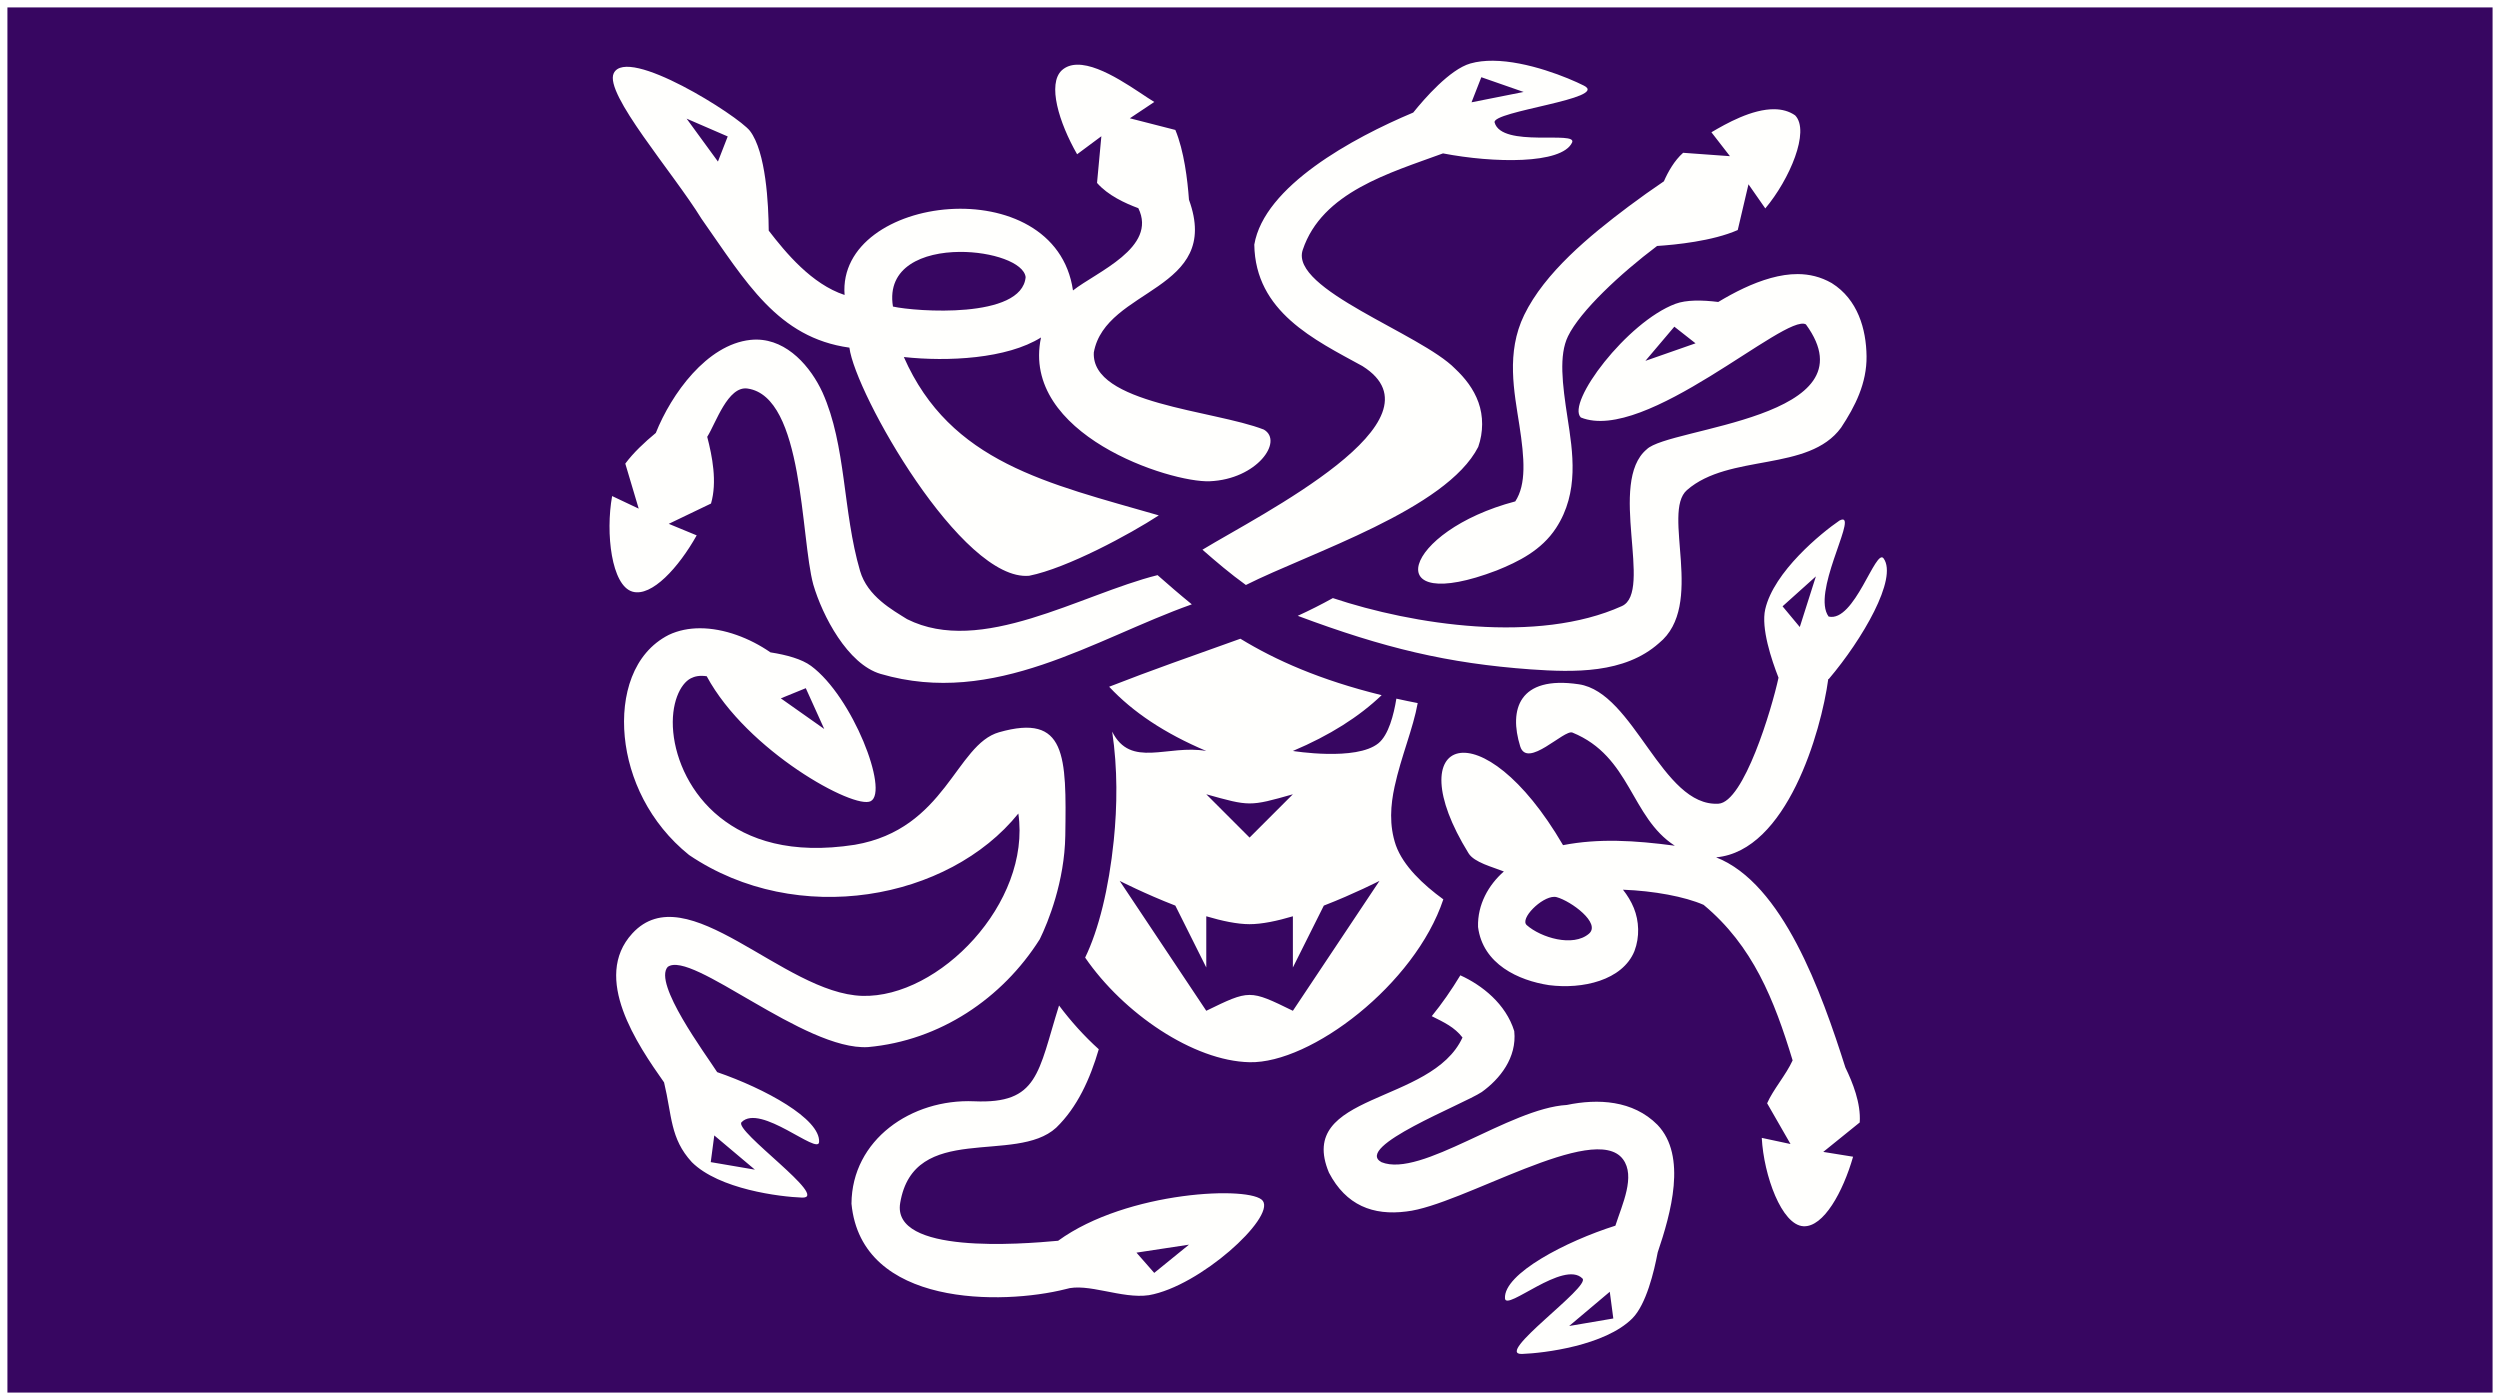
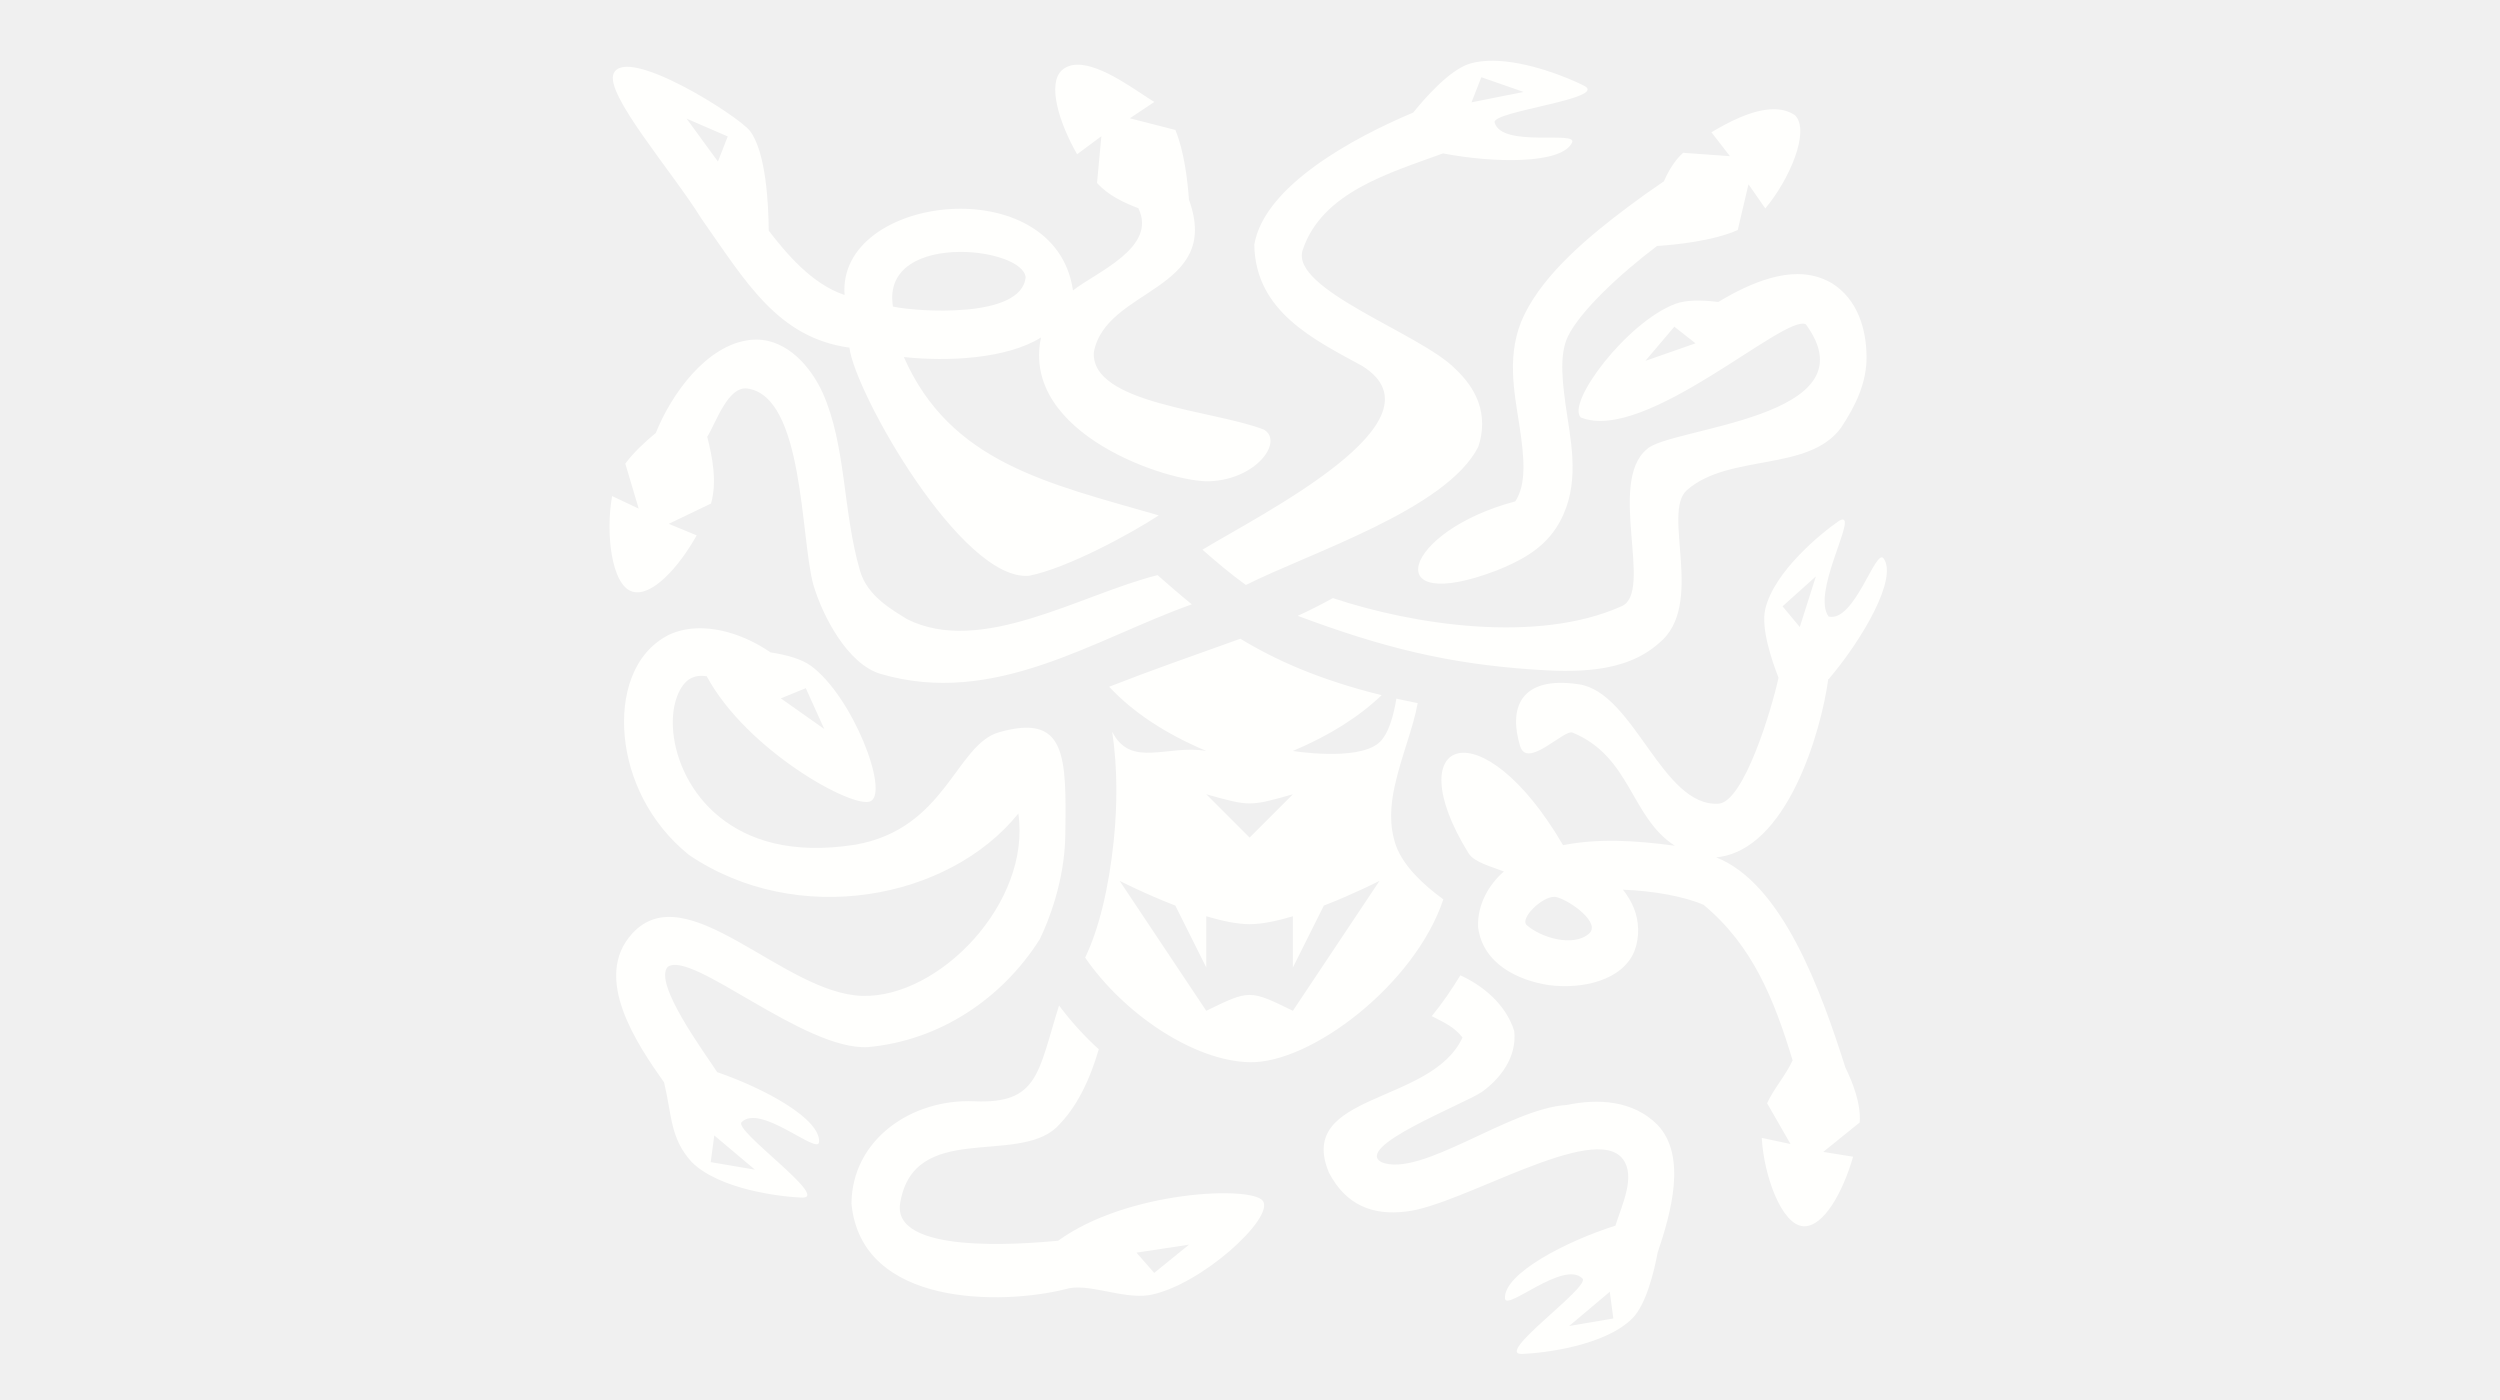
<svg xmlns="http://www.w3.org/2000/svg" viewBox="0 0 1000 560" version="1.1" id="svg8" width="1000" height="560">
  <defs id="defs12" />
-   <path d="M 0,0 H 1000 V 560 H 0 Z" id="path2" style="fill:#370661;stroke:#ffffff;stroke-width:5.939;fill-opacity:1" />
  <g class="" id="g6" transform="matrix(1.082573,0,0,1.082573,222.6932,5.927134)">
    <path d="m 345.922,16.967 c -2.945,-0.022 -5.77,0.279 -8.338,1.013 -7.587,2.17 -17,13.01 -21.113,18.131 -22.457,9.431 -55.087,27.244 -58.729,48.803 0.394,24.83 22.189,35.14 39.953,44.87 32.078,20.146 -37.65,54.81 -59.11,67.853 5.133,4.488 10.265,8.869 16.05,13.037 23.731,-11.939 74.082,-27.939 85.847,-51.022 1.935,-5.5 1.887,-11.441 0.088,-16.453 -1.798,-5.011 -4.99,-9.014 -8.607,-12.426 -12.665,-12.97 -61.183,-29.337 -56.33,-43.894 7.136,-21.406 32.22,-28.468 51.832,-35.676 18.628,3.595 43.842,4.083 47.691,-3.994 2.16,-4.53 -25.97,2.068 -28.619,-7.42 -1.168,-4.182 42.489,-8.82 33.012,-13.615 -5.88,-2.975 -20.867,-9.112 -33.627,-9.207 z m -153.62,1.463 c -2.156,0.036 -4.091,0.644 -5.657,2.047 -5.437,5.05 -1.09,19.31 5.63,31.046 l 8.96,-6.66 -1.6,17.25 c 4.048,4.62 10.373,7.522 15.258,9.332 7.144,14.57 -15.497,23.577 -24.143,30.403 -6.498,-45.04 -87.24,-35.653 -84.393,1.666 C 94.211,99.512 84.63,87.922 78.33,79.74 78.255,70.044 77.337,50.674 71.38,42.875 66.933,37.222 25.995,11.308 21.06,21.594 c -3.597,7.499 21.843,36.574 32.442,53.777 16.404,23.325 28.135,43.933 54.64,47.604 2.082,16.782 41.596,86.588 66.434,84.287 14.03,-2.811 37.2,-15.343 47.883,-22.31 -41.108,-11.878 -76.999,-19.443 -94.207,-58.507 16.152,1.757 38.07,0.685 50.687,-7.232 -7.627,35.882 47.746,53.73 62.356,53.129 17.414,-0.717 27.352,-14.806 19.98,-19.088 -18.43,-7.2 -63.853,-9.431 -62.826,-28.512 4.304,-23.946 47.48,-22.578 35.155,-56.416 -0.522,-7.337 -1.81,-18.054 -5.03,-25.787 L 211.76,38.23 220.797,32.201 C 215.158,28.865 201.65,18.273 192.303,18.43 Z m 149.327,4.627 15.629,5.447 -19.254,3.824 z M 449.96,34.885 c -8.267,-0.127 -17.869,5.295 -23.315,8.513 l 6.848,8.834 -17.3,-1.25 c -3.273,2.883 -5.628,7.14 -7.104,10.534 a 337.355,337.355 0 0 0 -13.047,9.289 c -14.571,10.934 -30.966,24.468 -38.57,40.088 -6.798,13.962 -3.662,28.519 -1.776,40.79 1.886,12.272 2.6,21.795 -1.527,28.104 -41.598,10.981 -51.047,42.402 -6.854,25.512 7.98,-3.22 16.512,-7.399 21.916,-15.66 8.644,-13.215 6.182,-28.145 4.254,-40.69 -1.928,-12.544 -3.246,-23.166 0.168,-30.18 4.522,-9.288 19.28,-23.093 32.916,-33.36 6.746,-0.435 20.503,-1.79 29.803,-5.888 l 3.967,-16.9 6.213,8.914 c 8.957,-10.66 16.641,-28.583 11.025,-34.387 -2.255,-1.562 -4.862,-2.221 -7.617,-2.263 z m -401.97,3.478 15.187,6.578 -3.614,9.278 z M 148.892,87.6 c 11.892,-0.085 23.7,3.948 24.363,9.316 -1.383,15.602 -40.723,12.754 -49.024,10.88 -2.404,-14.717 11.183,-20.1 24.66,-20.196 z m 309.66,8.197 c -3.3,-0.016 -6.625,0.538 -9.946,1.45 -6.902,1.92 -13.465,5.271 -19.435,8.853 -6.048,-0.753 -11.845,-0.806 -15.824,0.683 -17.917,6.707 -40.443,36.616 -34.953,41.992 23.826,9.676 75.718,-38.747 83.166,-34.388 25.456,34.856 -50.678,37.998 -58.805,46.15 -14.596,12.147 2.496,52.662 -9.201,57.938 -31.143,14.045 -77.075,6.924 -106.78,-2.961 a 187.402,187.402 0 0 1 -12.982,6.552 c 31.862,11.918 55.431,17.583 86.184,19.797 15.81,1.087 34.52,1.651 47.275,-9.69 17.289,-13.975 0.876,-48.301 10.355,-56.57 15.627,-13.63 44.955,-6.588 56.96,-23.08 5.202,-7.877 9.517,-16.41 9.398,-26.378 -0.12,-9.969 -3.21,-20.985 -12.865,-27.02 -4.1,-2.348 -8.304,-3.308 -12.547,-3.328 z m -45.606,19.435 7.832,6.147 -18.529,6.482 z M 73.857,120 a 20.14,20.14 0 0 0 -2.336,0.12 c -16.049,1.744 -29.144,19.933 -34.914,34.374 -4.168,3.432 -8.337,7.367 -11.273,11.334 l 4.953,16.635 -9.82,-4.65 c -2.478,13.7 -0.242,33.073 7.515,35.32 7.128,2.064 17.12,-8.998 23.729,-20.797 l -10.32,-4.26 15.615,-7.5 c 2.336,-8.02 0.447,-17.507 -1.402,-24.646 3.195,-5.065 7.622,-18.901 14.908,-17.842 20.844,3.03 19.535,55.045 24.29,72.445 3.366,11.516 12.706,29.426 24.854,32.99 42.178,12.376 78.88,-12.88 114.998,-25.699 -4.722,-3.85 -8.433,-7.083 -12.658,-10.795 -28.525,7.158 -65.186,30.003 -92.543,16.27 -5.359,-3.38 -14.622,-8.395 -17.375,-17.815 -6.468,-22.11 -5.037,-46.233 -13.879,-65.963 C 93.887,130.177 85.341,120.091 73.857,120 Z m 401.293,66.475 c -0.297,0 -0.686,0.122 -1.176,0.379 -6.702,4.567 -24.26,18.901 -27.446,32.787 -1.6,6.978 2.303,18.628 4.91,25.289 -2.504,11.617 -12.835,46.004 -22.19,46.554 -20.892,1.23 -31.1,-41.082 -51.59,-44.125 -22.223,-3.3 -25.882,9.389 -21.67,22.922 2.628,8.442 16.242,-6.331 19.303,-5.08 21.607,8.836 21.448,31.273 37.83,41.809 -14.835,-1.976 -28.117,-2.762 -41.3,-0.211 -29.945,-51.308 -61.564,-40.198 -34.919,2.994 2.113,3.425 8.927,5.073 13.053,6.732 -5.662,4.965 -9.78,12.2 -9.54,20.502 1.752,13.756 14.946,19.78 26.212,21.498 12.364,1.592 27.146,-1.726 31.576,-12.58 2.007,-5.26 1.712,-11.147 -0.215,-15.902 -1.018,-2.513 -2.417,-4.731 -4.021,-6.78 11.344,0.416 22.845,2.55 29.79,5.594 18.187,15.095 26.115,35.115 32.893,57.467 -2.415,5.33 -7.192,10.766 -9.423,15.846 l 8.646,15.06 -10.625,-2.27 c 0.736,13.905 7.36,32.246 15.426,32.651 7.41,0.373 14.594,-12.69 18.316,-25.691 l -11.021,-1.775 13.476,-10.887 c 0.468,-7.153 -2.613,-14.755 -5.297,-20.295 -8.872,-27.896 -23.127,-67.98 -47.77,-77.66 26.13,-2.356 38.815,-46.422 41.438,-65.86 l 0.232,-0.066 c 12.35,-14.561 25.533,-37.11 20.223,-44.518 -2.925,-4.079 -10.735,23.738 -20.323,21.475 -6.25,-8.543 9.657,-35.865 5.202,-35.86 z m -9.905,21.021 -5.95,18.707 -6.366,-7.652 z M 52.93,226.662 c -4.043,0.001 -7.96,0.752 -11.518,2.438 -13.257,6.723 -17.751,22.368 -16.277,37.673 1.474,15.306 9.066,31.845 23.76,43.663 39.993,27.061 95.958,16.622 121.667,-15.323 4.767,33.08 -29.298,68.178 -57.644,67.38 C 83.704,361.669 48.088,317.5 27.932,339.416 12.86,355.802 29.9,380.6 39.66,394.463 c 2.968,12.326 2.194,20.675 10.26,29.467 10.1,10.047 32.596,12.806 40.701,13.095 10.615,0.38 -25.369,-24.77 -22.326,-27.867 6.903,-7.028 28.344,12.34 28.642,7.33 0.511,-8.575 -20.044,-19.76 -37.658,-25.818 -4.369,-6.808 -23.714,-32.81 -18.277,-38.883 8.786,-6.433 50.577,31.06 74.031,29.625 26.543,-2.397 49.61,-17.964 63.446,-39.857 3.112,-6.337 9.174,-21.39 9.43,-38.295 0.446,-29.55 0.398,-45.248 -24.464,-38.178 -16.036,4.56 -19.645,35.787 -53.3,41.578 -23.613,3.666 -39.378,-1.73 -49.971,-10.25 -10.594,-8.52 -16.104,-20.778 -17.123,-31.361 -1.02,-10.583 2.604,-17.919 6.504,-19.897 1.413,-0.717 3.193,-1.157 5.86,-0.763 14.893,27.609 54.597,49.416 60.624,46.148 6.755,-3.662 -6.693,-38.607 -22.08,-49.974 -3.41,-2.52 -8.984,-4.06 -14.992,-4.997 -7.637,-5.28 -17.143,-8.906 -26.037,-8.904 z m 199.674,3.865 c -18.923,6.785 -32.457,11.475 -48.497,17.744 8.745,9.341 20.501,17.216 35.893,23.729 -14.27,-2.49 -27.915,6.555 -34.77,-7.146 2.043,13.638 1.89,27.52 0.583,40.246 -1.835,17.842 -5.592,32.988 -10.57,43.246 14.131,20.597 40.022,38.217 60.757,38.656 22.618,0.518 61.109,-28.689 71.59,-60.176 -7.528,-5.477 -14.792,-12.353 -17.531,-19.94 -2.573,-7.488 -1.95,-14.953 -0.479,-21.716 2.429,-11.168 6.86,-21.482 8.54,-30.863 a 293.588,293.588 0 0 1 -7.882,-1.639 c -0.954,5.92 -2.872,13.433 -6.656,16.5 C 295.371,275.823 272,272 272,272 c 13.648,-5.775 24.431,-12.624 32.799,-20.613 -22.826,-5.62 -39.204,-12.938 -52.195,-20.86 z m -160.58,18.273 6.82,15.08 -16.04,-11.32 z M 240,288 c 16,4.47 16,4.55 32,0 l -16,16 z m -32,32 c 0,0 9.351,4.796 20.568,9.137 L 240,352 v -18.92 c 5.778,1.72 11.418,2.92 16,2.92 4.582,0 10.222,-1.2 16,-2.92 V 352 l 11.432,-22.863 C 294.649,324.796 304,320 304,320 l -32,48 c -16,-7.83 -16,-7.788 -32,0 z m 160.584,5.9 c 0.317,0.001 0.618,0.04 0.9,0.118 5.331,1.467 16.452,9.631 11.903,13.513 -5.898,5.034 -17.745,1.438 -22.979,-3.183 -2.669,-2.357 5.427,-10.469 10.176,-10.448 z m -34.711,28.993 c -3.358,5.538 -6.772,10.445 -10.56,15.097 4.642,2.326 8.366,4.029 11.359,7.881 -11.412,24.935 -61.757,20.266 -49.346,49.934 6.319,12.108 16.302,15.926 28.606,14.353 20.356,-2.24 69.464,-33.392 80.011,-19.336 4.75,6.33 -0.26,16.706 -2.78,24.58 -18.205,5.738 -41.337,17.764 -40.796,26.854 0.298,5.01 21.737,-14.356 28.64,-7.328 3.043,3.097 -32.94,28.246 -22.325,27.867 8.105,-0.29 30.603,-3.049 40.703,-13.096 5.172,-5.145 8.1,-17.452 9.41,-24.412 4.843,-14.346 10.924,-35.626 -0.08,-47.144 -9.072,-9.138 -22.03,-9.728 -33.496,-7.346 -21.18,1.212 -53.863,27.054 -68.479,21.146 -10.43,-5.673 29.958,-21.229 37.06,-25.933 6.637,-4.766 13.029,-12.668 11.995,-22.5 -3.113,-10.074 -11.909,-16.986 -19.922,-20.617 z m -148.277,11.146 c -7.804,24.91 -7.598,36.43 -31.38,35.402 -23.159,-1 -45.17,14.215 -45.31,37.832 3.64,38.338 55.968,37.41 79.076,31.586 8.037,-2.546 20.788,3.721 30.836,2.221 18.846,-3.287 46.502,-28.528 42.098,-34.824 -3.97,-5.676 -50.143,-3.842 -75.66,14.719 -13.752,1.276 -61.539,5.078 -58.354,-13.961 5.052,-30.196 42.66,-14.06 57.639,-27.815 7.804,-7.542 12.53,-18.01 15.738,-28.986 -5.308,-4.79 -10.225,-10.218 -14.683,-16.174 z M 58.21,414.053 73.223,426.7 56.908,423.92 Z m 175.402,40.36 -12.842,10.437 -6.563,-7.485 z m 155.479,17.407 1.304,9.87 -16.316,2.78 z" id="path4" style="fill:#fffffd;fill-opacity:1" />
  </g>
</svg>
